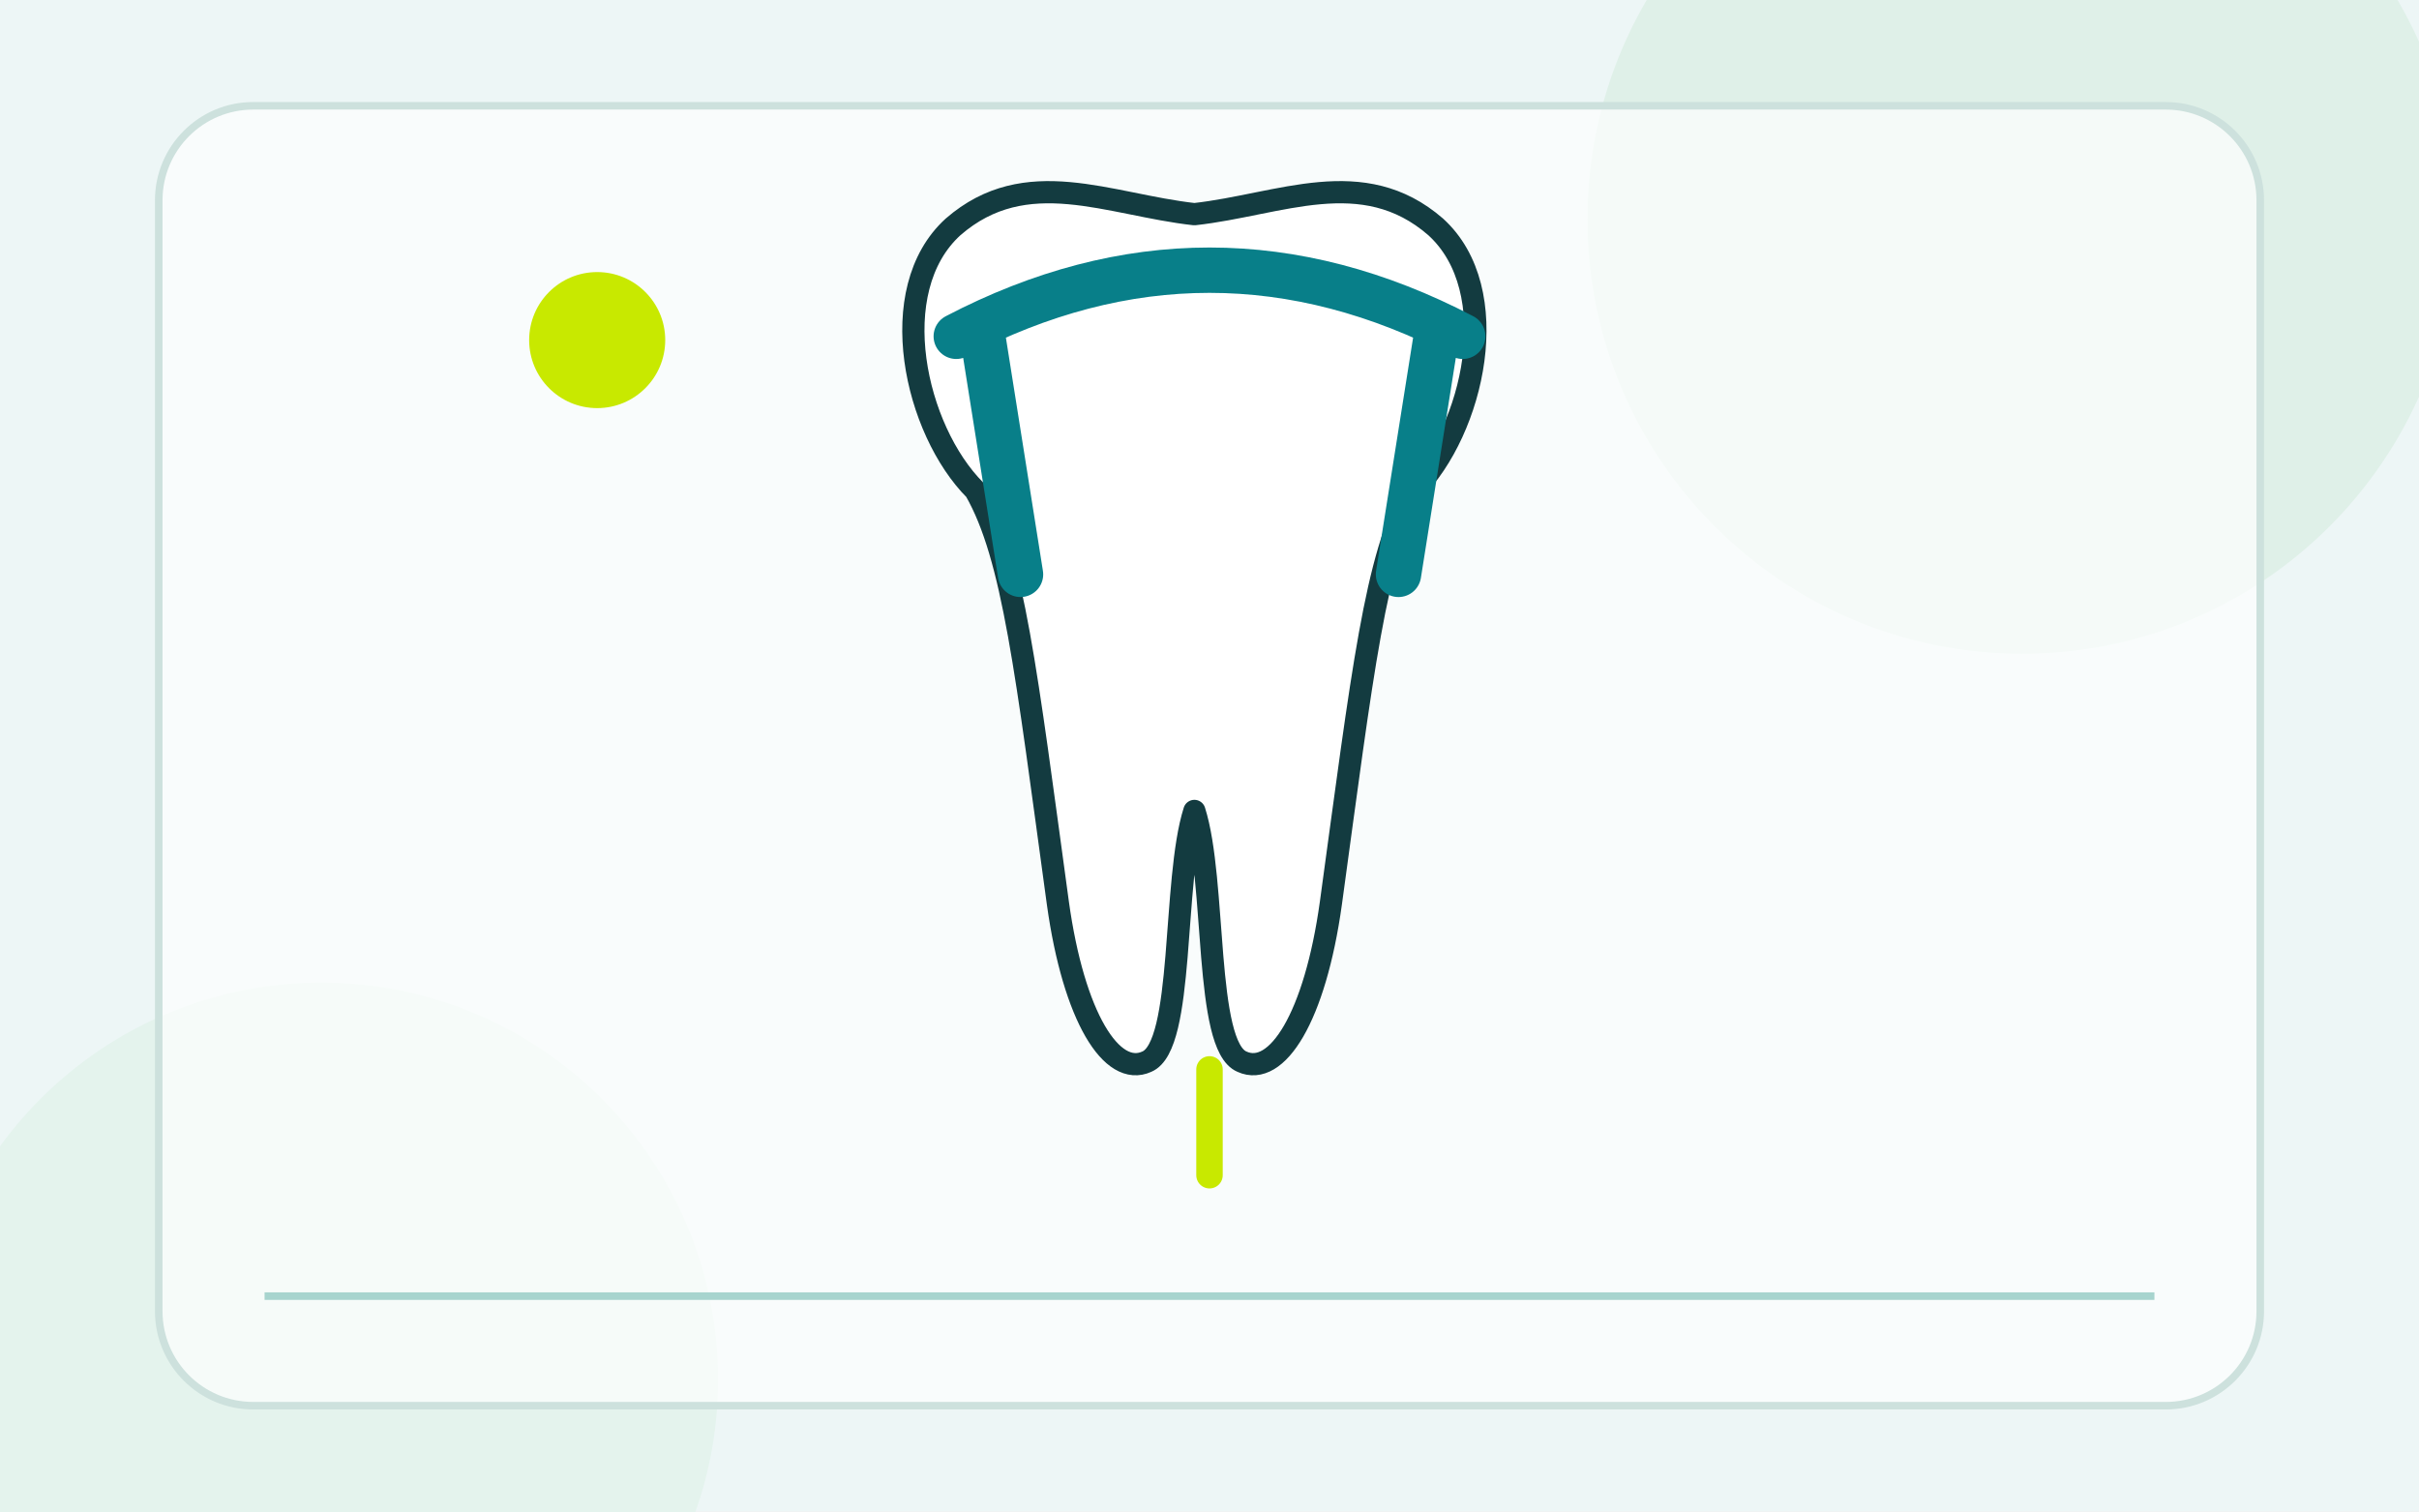
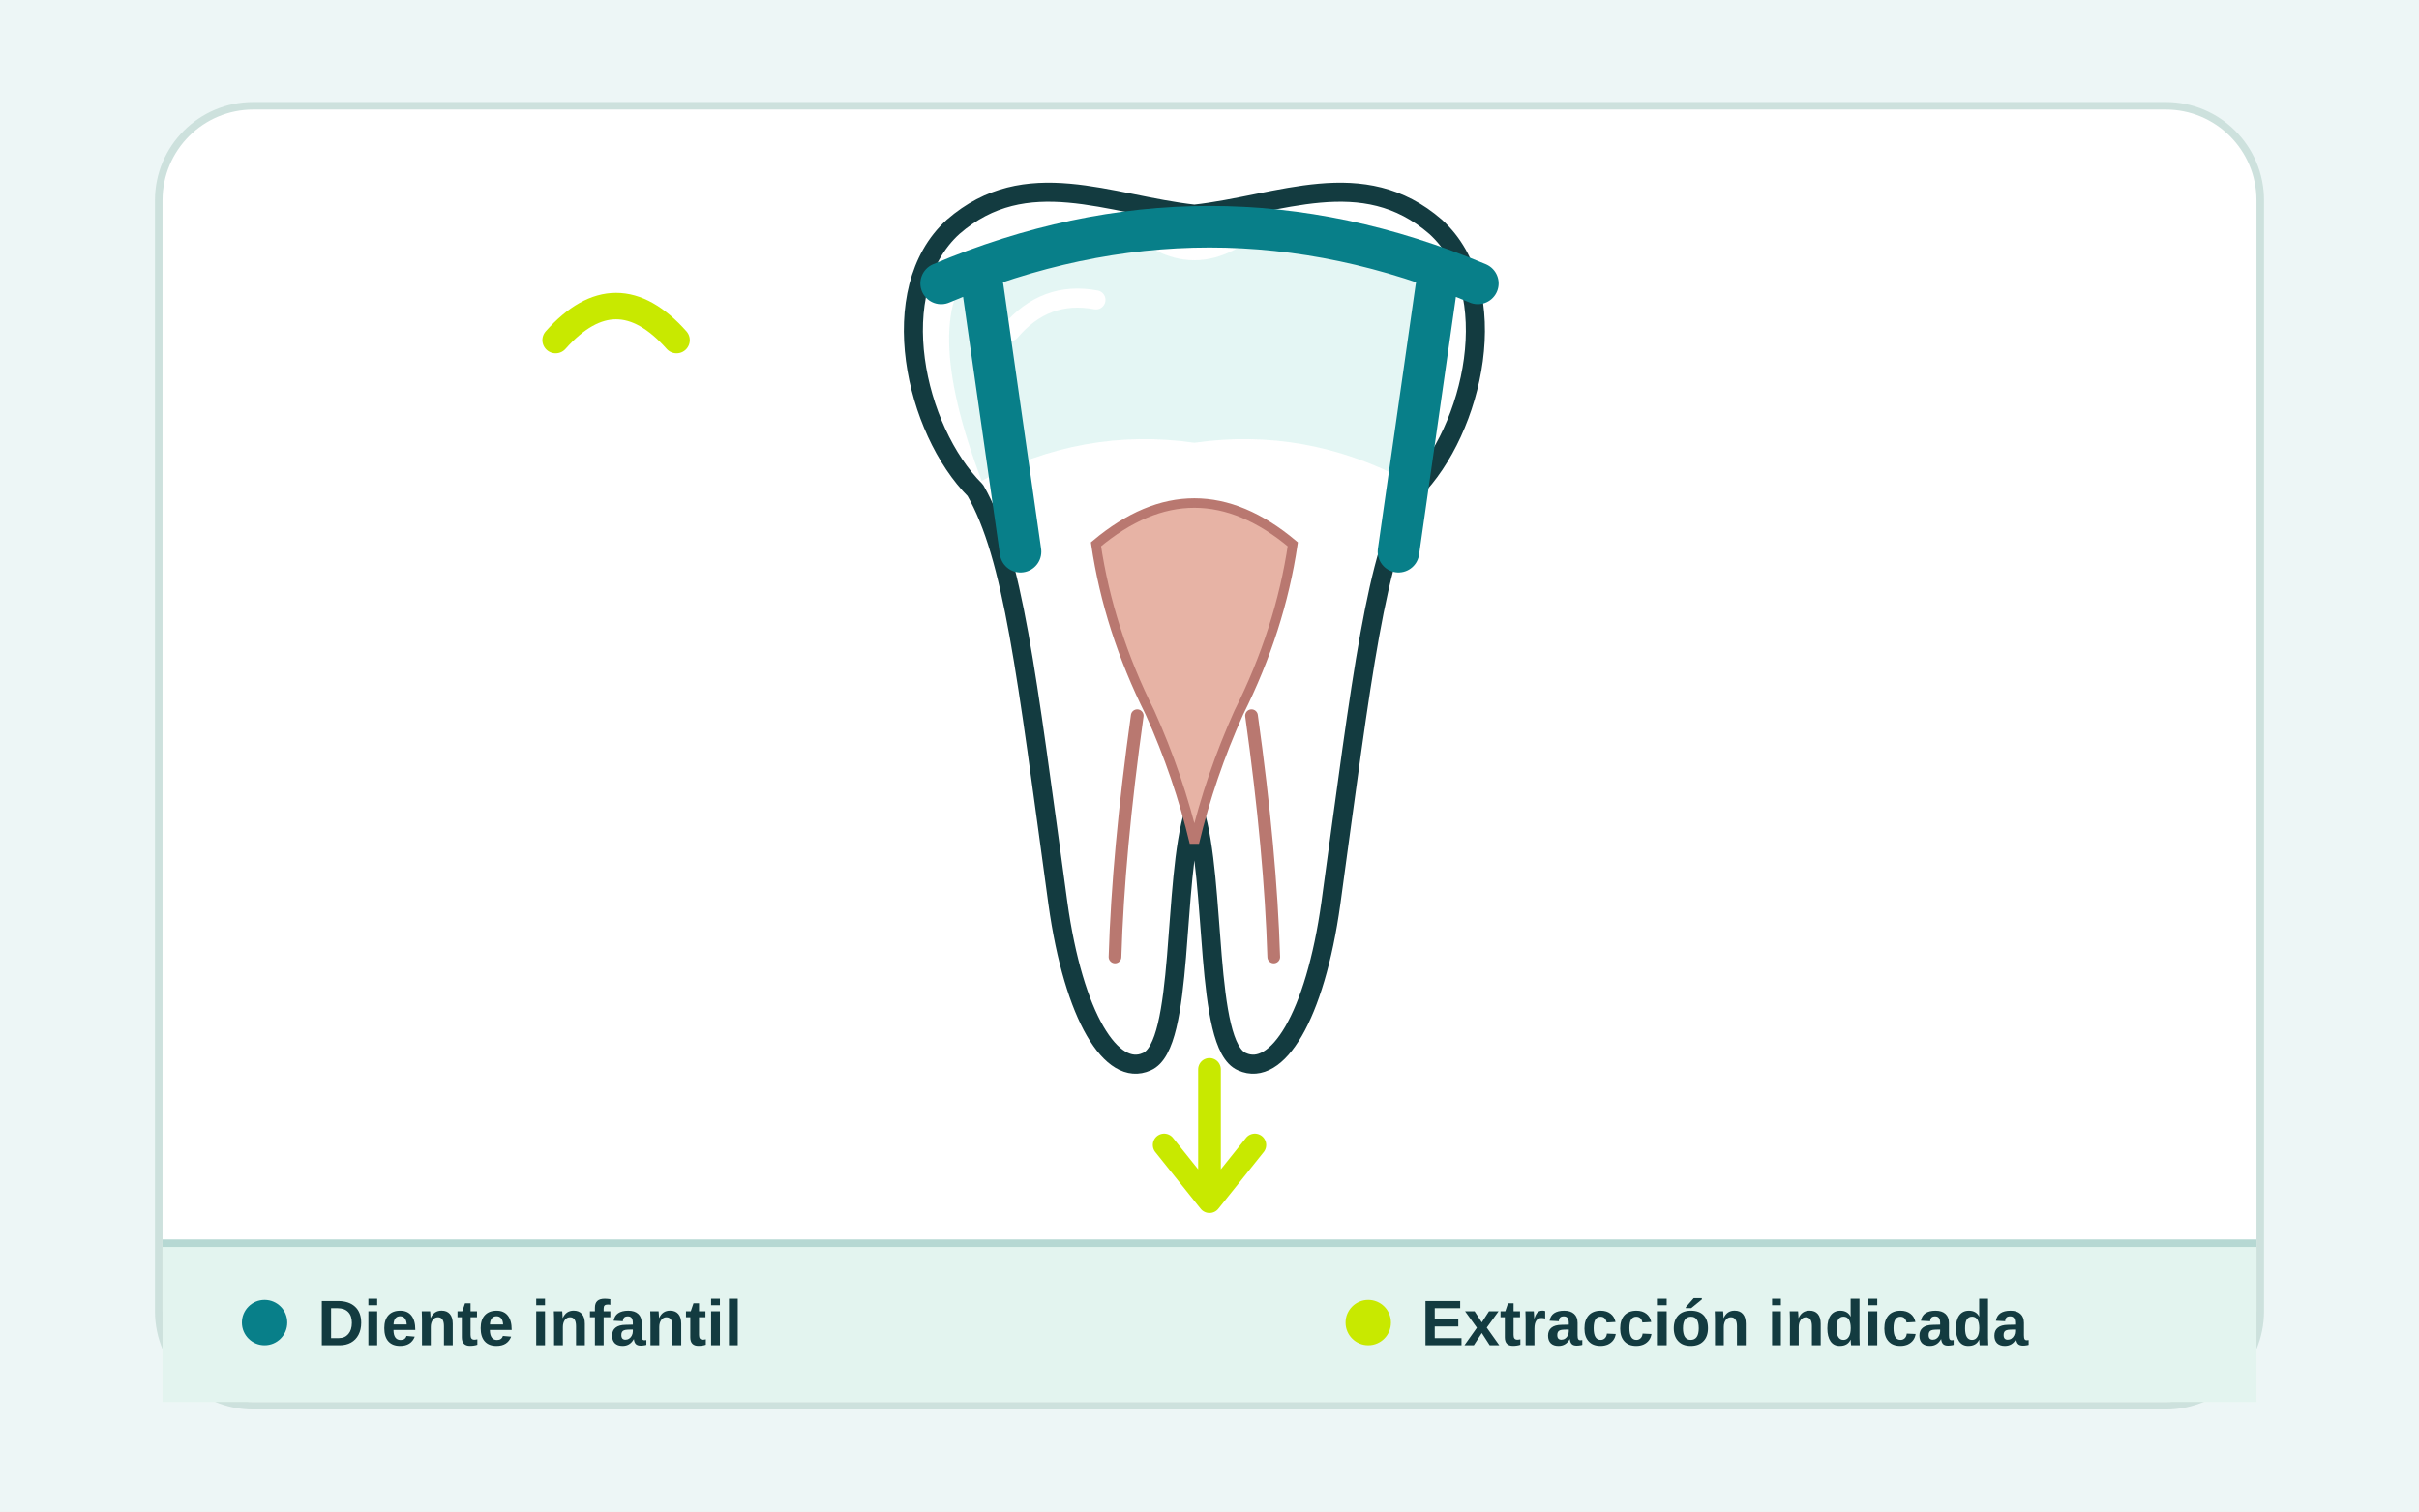
<svg xmlns="http://www.w3.org/2000/svg" viewBox="0 0 640 400" role="img">
  <rect width="640" height="400" fill="#edf6f6" />
-   <circle cx="535" cy="58" r="115" fill="#dff0e8" />
-   <circle cx="85" cy="365" r="105" fill="#e4f3ed" />
-   <rect x="42" y="28" width="556" height="344" rx="25" fill="#ffffff" fill-opacity=".68" stroke="#cde1dd" stroke-width="2" />
+   <rect x="42" y="28" width="556" height="344" rx="25" fill="#ffffff" stroke="#cde1dd" stroke-width="2" />
  <g transform="translate(316 181) scale(0.84)">
-     <path d="M-69 -61 C-88 -80 -98 -124 -76 -144 C-53 -164 -27 -151 0 -148 C27 -151 53 -164 76 -144 C98 -124 88 -80 69 -61 C57 -40 53 -4 43 69 C38 105 26 124 15 119 C3 114 7 62 0 40 C-7 62 -3 114 -15 119 C-26 124 -38 105 -43 69 C-53 -4 -57 -40 -69 -61 Z" fill="#ffffff" stroke="#133b40" stroke-width="7" stroke-linejoin="round" />
+     <path d="M-69 -61 C-88 -80 -98 -124 -76 -144 C-53 -164 -27 -151 0 -148 C27 -151 53 -164 76 -144 C98 -124 88 -80 69 -61 C57 -40 53 -4 43 69 C38 105 26 124 15 119 C3 114 7 62 0 40 C-7 62 -3 114 -15 119 C-26 124 -38 105 -43 69 C-53 -4 -57 -40 -69 -61 Z" fill="#ffffff" stroke="#133b40" stroke-width="6" stroke-linejoin="round" />
+     <path d="M-67 -64 Q-87 -117 -68 -133 Q-46 -151 -13 -137 Q0 -130 13 -137 Q46 -151 68 -133 Q87 -117 67 -64 Q35 -81 0 -76 Q-35 -81 -67 -64 Z" fill="#dff5f2" opacity=".85" />
+     <path d="M-31 -44 Q0 -70 31 -44 Q27 -17 14 9 Q5 29 0 50 Q-5 29 -14 9 Q-27 -17 -31 -44 Z" fill="#e7b3a5" stroke="#b97870" stroke-width="3" />
+     <path d="M-18 10 Q-24 53 -25 86 M18 10 Q24 53 25 86" fill="none" stroke="#b97870" stroke-width="4" stroke-linecap="round" />
+     <path d="M-58 -111 Q-47 -124 -31 -121" fill="none" stroke="#ffffff" stroke-width="6" stroke-linecap="round" />
  </g>
-   <path d="M260 89 L270 152 M380 89 L370 152 M253 89 Q320 54 387 89" fill="none" stroke="#087f89" stroke-width="12" stroke-linecap="round" stroke-linejoin="round" />
-   <path d="M320 311 v-28" fill="none" stroke="#c8e900" stroke-width="7" stroke-linecap="round" stroke-linejoin="round" />
-   <circle cx="158" cy="90" r="18" fill="#c8e900" />
-   <path d="M70 343 H570" stroke="#a7d4ce" stroke-width="2" />
+   <path d="M249 75 Q320 45 391 75 M260 76 L270 146 M380 76 L370 146" fill="none" stroke="#087f89" stroke-width="11" stroke-linecap="round" stroke-linejoin="round" />
+   <path d="M320 318 V283 M320 318 l-12 -15 M320 318 l12 -15" fill="none" stroke="#c8e900" stroke-width="6" stroke-linecap="round" stroke-linejoin="round" />
+   <path d="M147 90 Q163 72 179 90" fill="none" stroke="#c8e900" stroke-width="7" stroke-linecap="round" />
+   <rect x="43" y="329" width="554" height="42" rx="0" fill="#e3f4ef" />
+   <path d="M43 329 H597" stroke="#b6d8d3" stroke-width="2" />
+   <circle cx="70" cy="350" r="6" fill="#087f89" />
+   <text x="84" y="356" font-family="Arial, sans-serif" font-size="17" font-weight="700" fill="#133b40">Diente infantil</text>
+   <circle cx="362" cy="350" r="6" fill="#c8e900" />
+   <text x="376" y="356" font-family="Arial, sans-serif" font-size="17" font-weight="700" fill="#133b40">Extracción indicada</text>
</svg>
